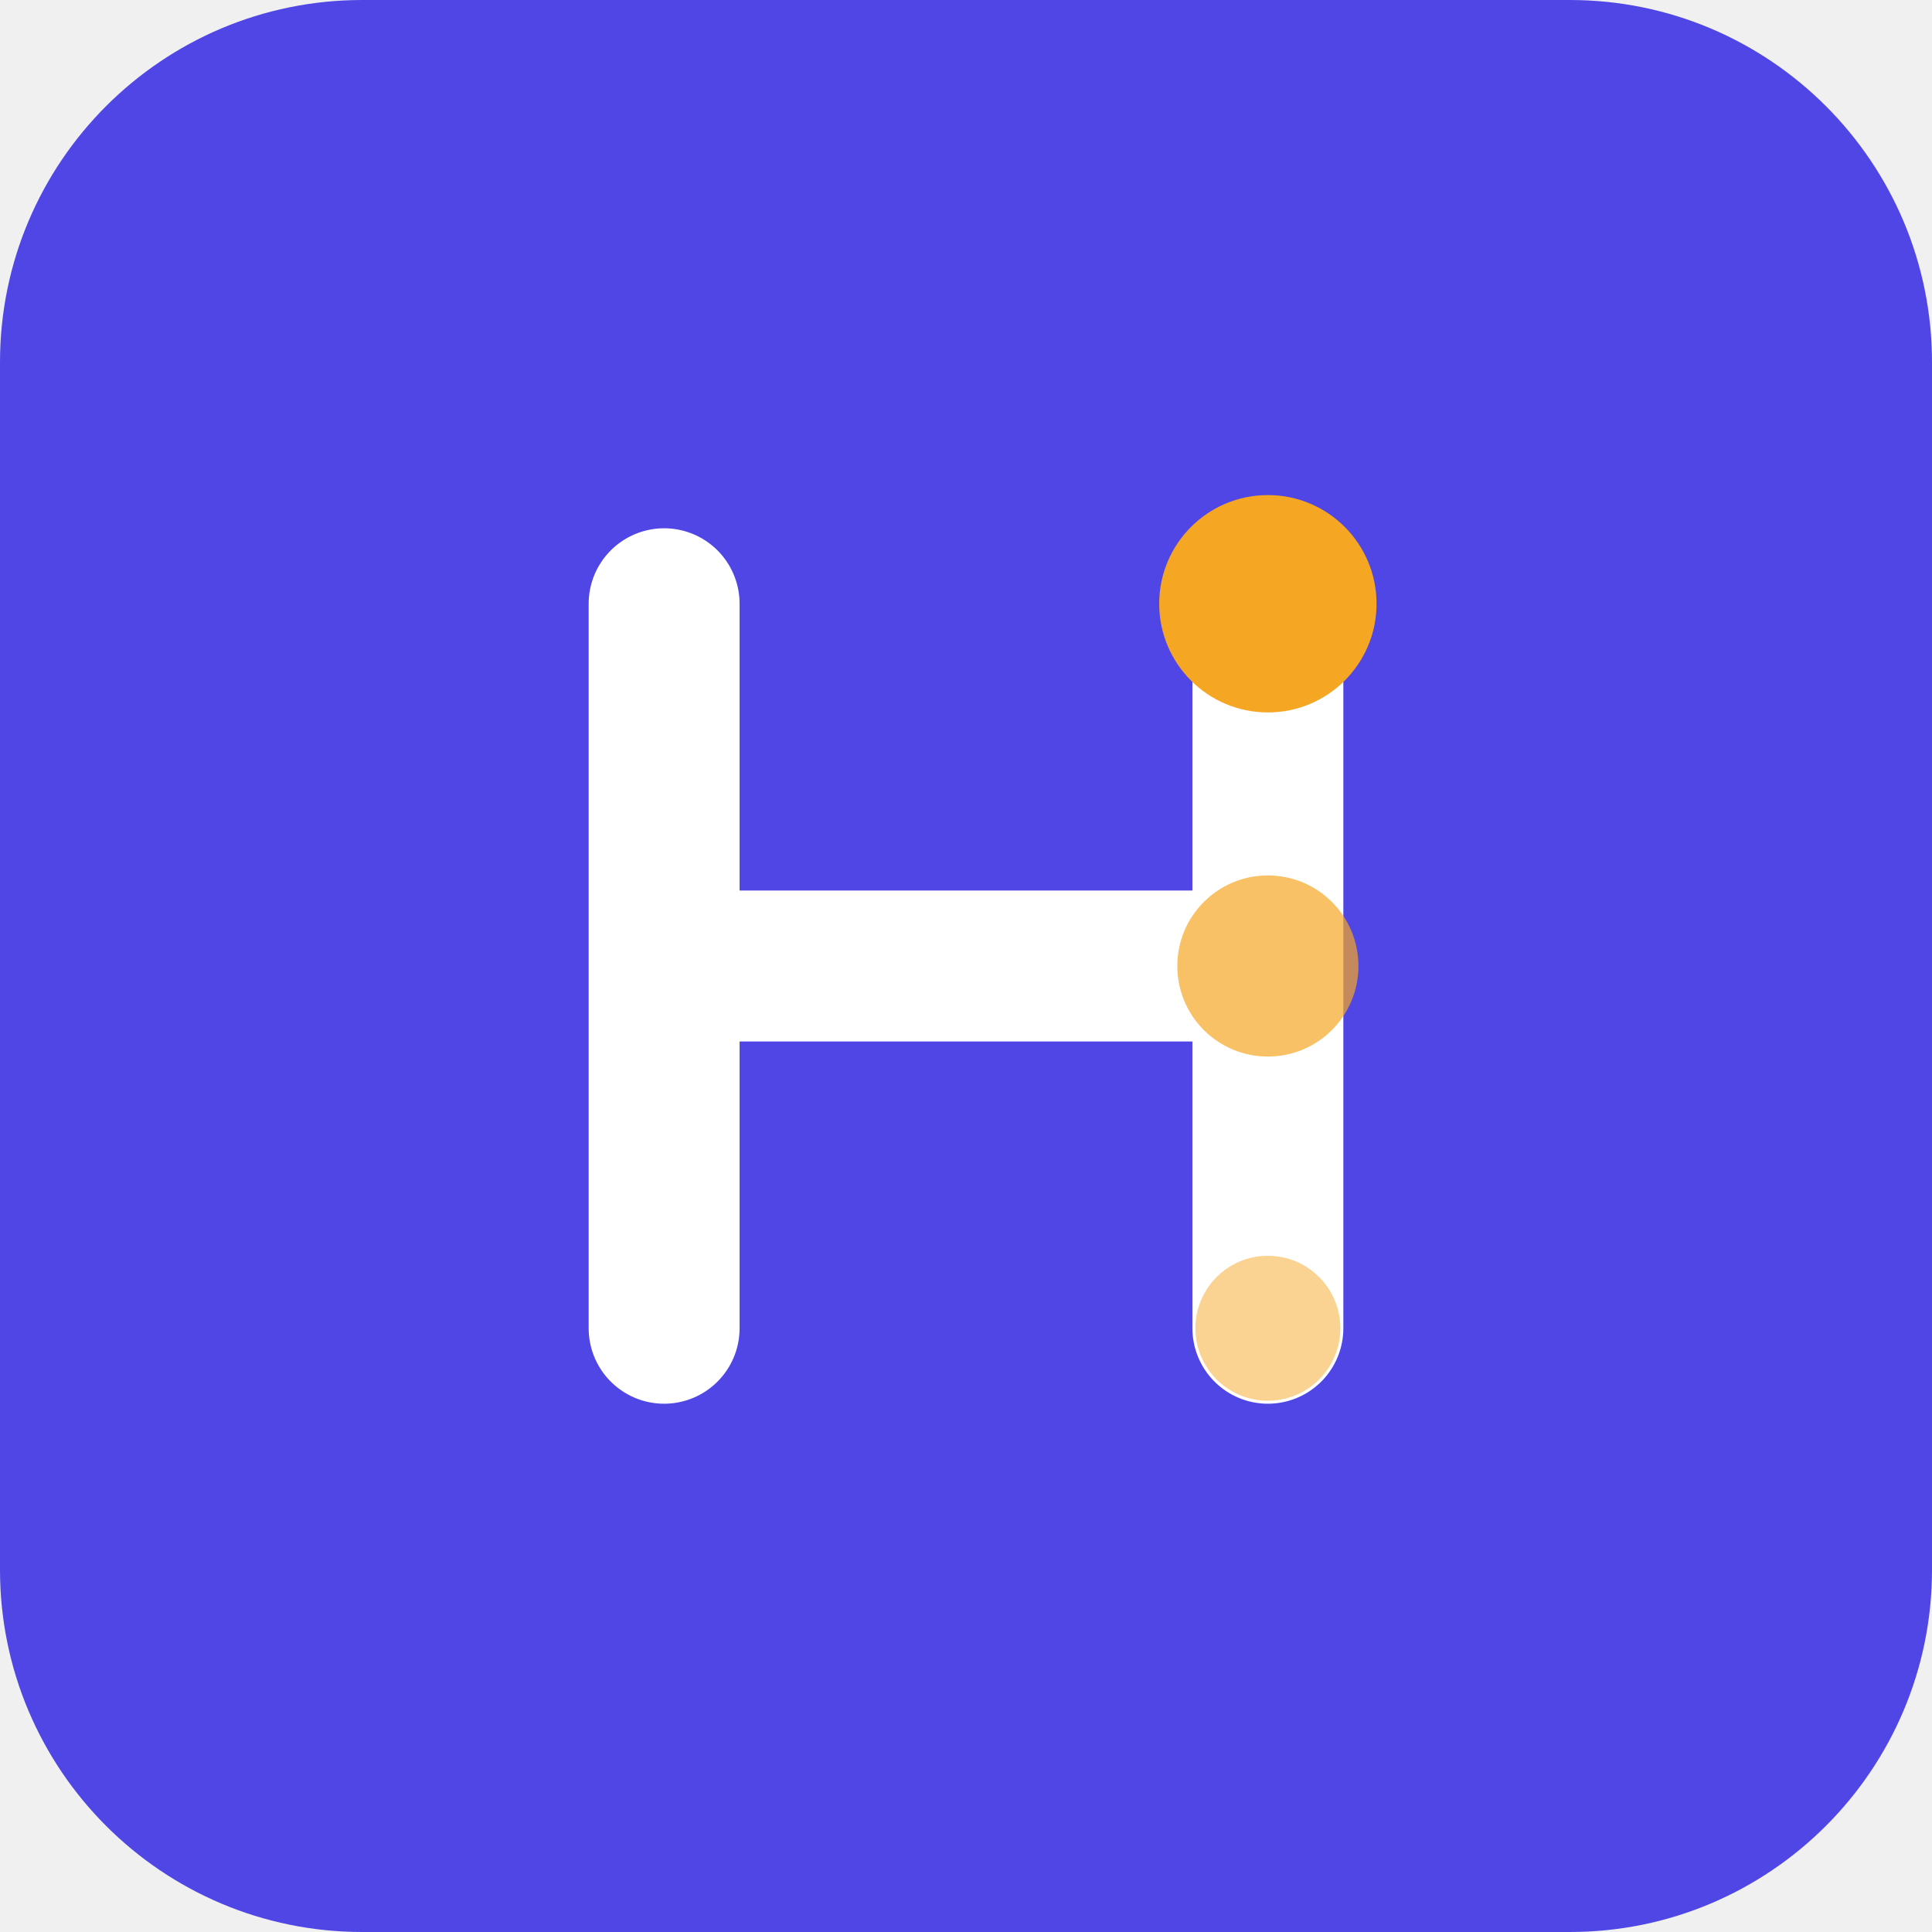
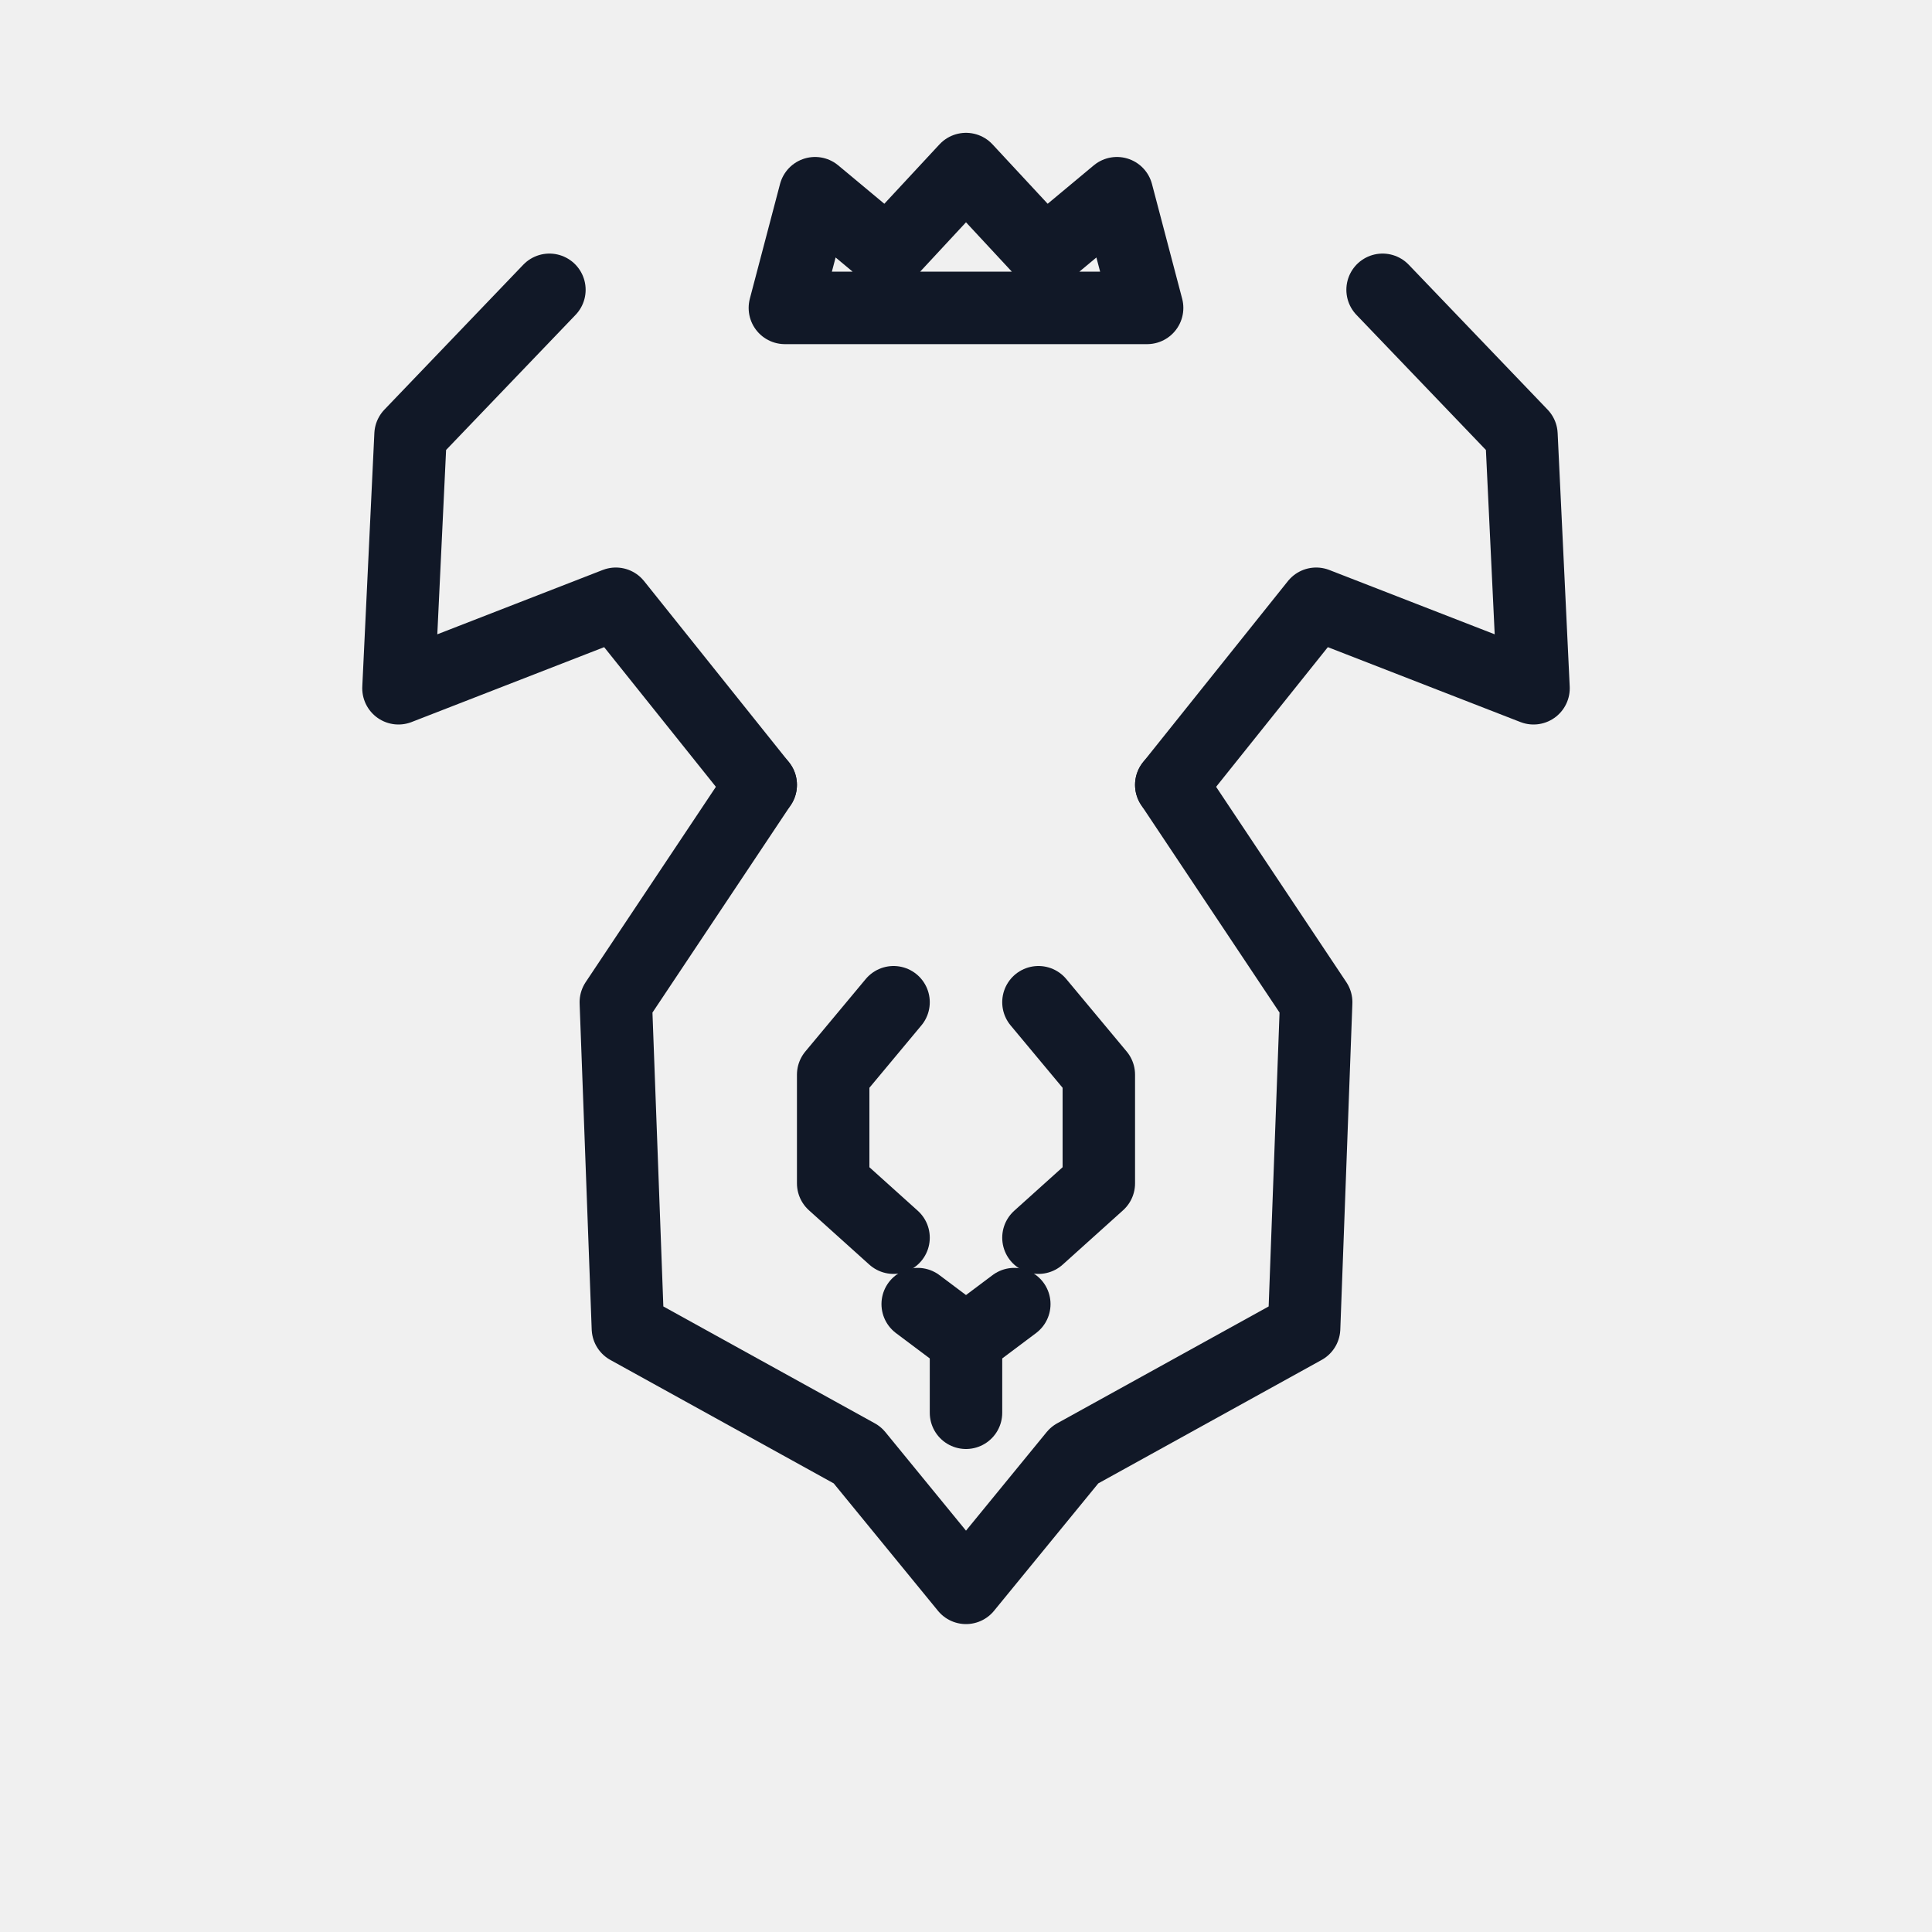
- <svg xmlns="http://www.w3.org/2000/svg" width="32" height="32" viewBox="0 0 32 32" fill="none">
-   <rect width="32" height="32" rx="6" fill="#4F46E5" />
-   <path d="M11 10 L11 22 M11 16 L21 16 M21 10 L21 22" stroke="#FFFFFF" stroke-width="2.5" stroke-linecap="round" stroke-linejoin="round" />
-   <circle cx="21" cy="10" r="1.8" fill="#F5A623" />
-   <circle cx="21" cy="16" r="1.5" fill="#F5A623" opacity="0.7" />
-   <circle cx="21" cy="22" r="1.2" fill="#F5A623" opacity="0.5" />
+ <svg xmlns="http://www.w3.org/2000/svg" viewBox="0 0 32 32" fill="none">
+   <g stroke="#111827" stroke-width="1.2" stroke-linecap="round" stroke-linejoin="round">
+     <path d="M13.5 3.2L14.7 4.2L16 2.8L17.3 4.2L18.5 3.2L19 5.1H13L13.5 3.2Z" />
+     <path d="M9.1 4.8L6.8 7.2L6.6 11.4L10.2 10L12.6 13" />
+     <path d="M22.9 4.8L25.2 7.2L25.4 11.4L21.8 10L19.4 13" />
+     <path d="M12.6 13L10.2 16.6L10.4 22L14.2 24.1L16 26.3L17.8 24.1L21.6 22L21.8 16.6L19.4 13" />
+     <path d="M14.8 16.6L13.8 17.8V19.6L14.8 20.5" />
+     <path d="M17.2 16.6L18.2 17.8V19.6L17.2 20.5" />
+     <path d="M15.2 21.6L16 22.2L16.8 21.6" />
+     <path d="M16 22.2V23.4" />
+   </g>
</svg>
